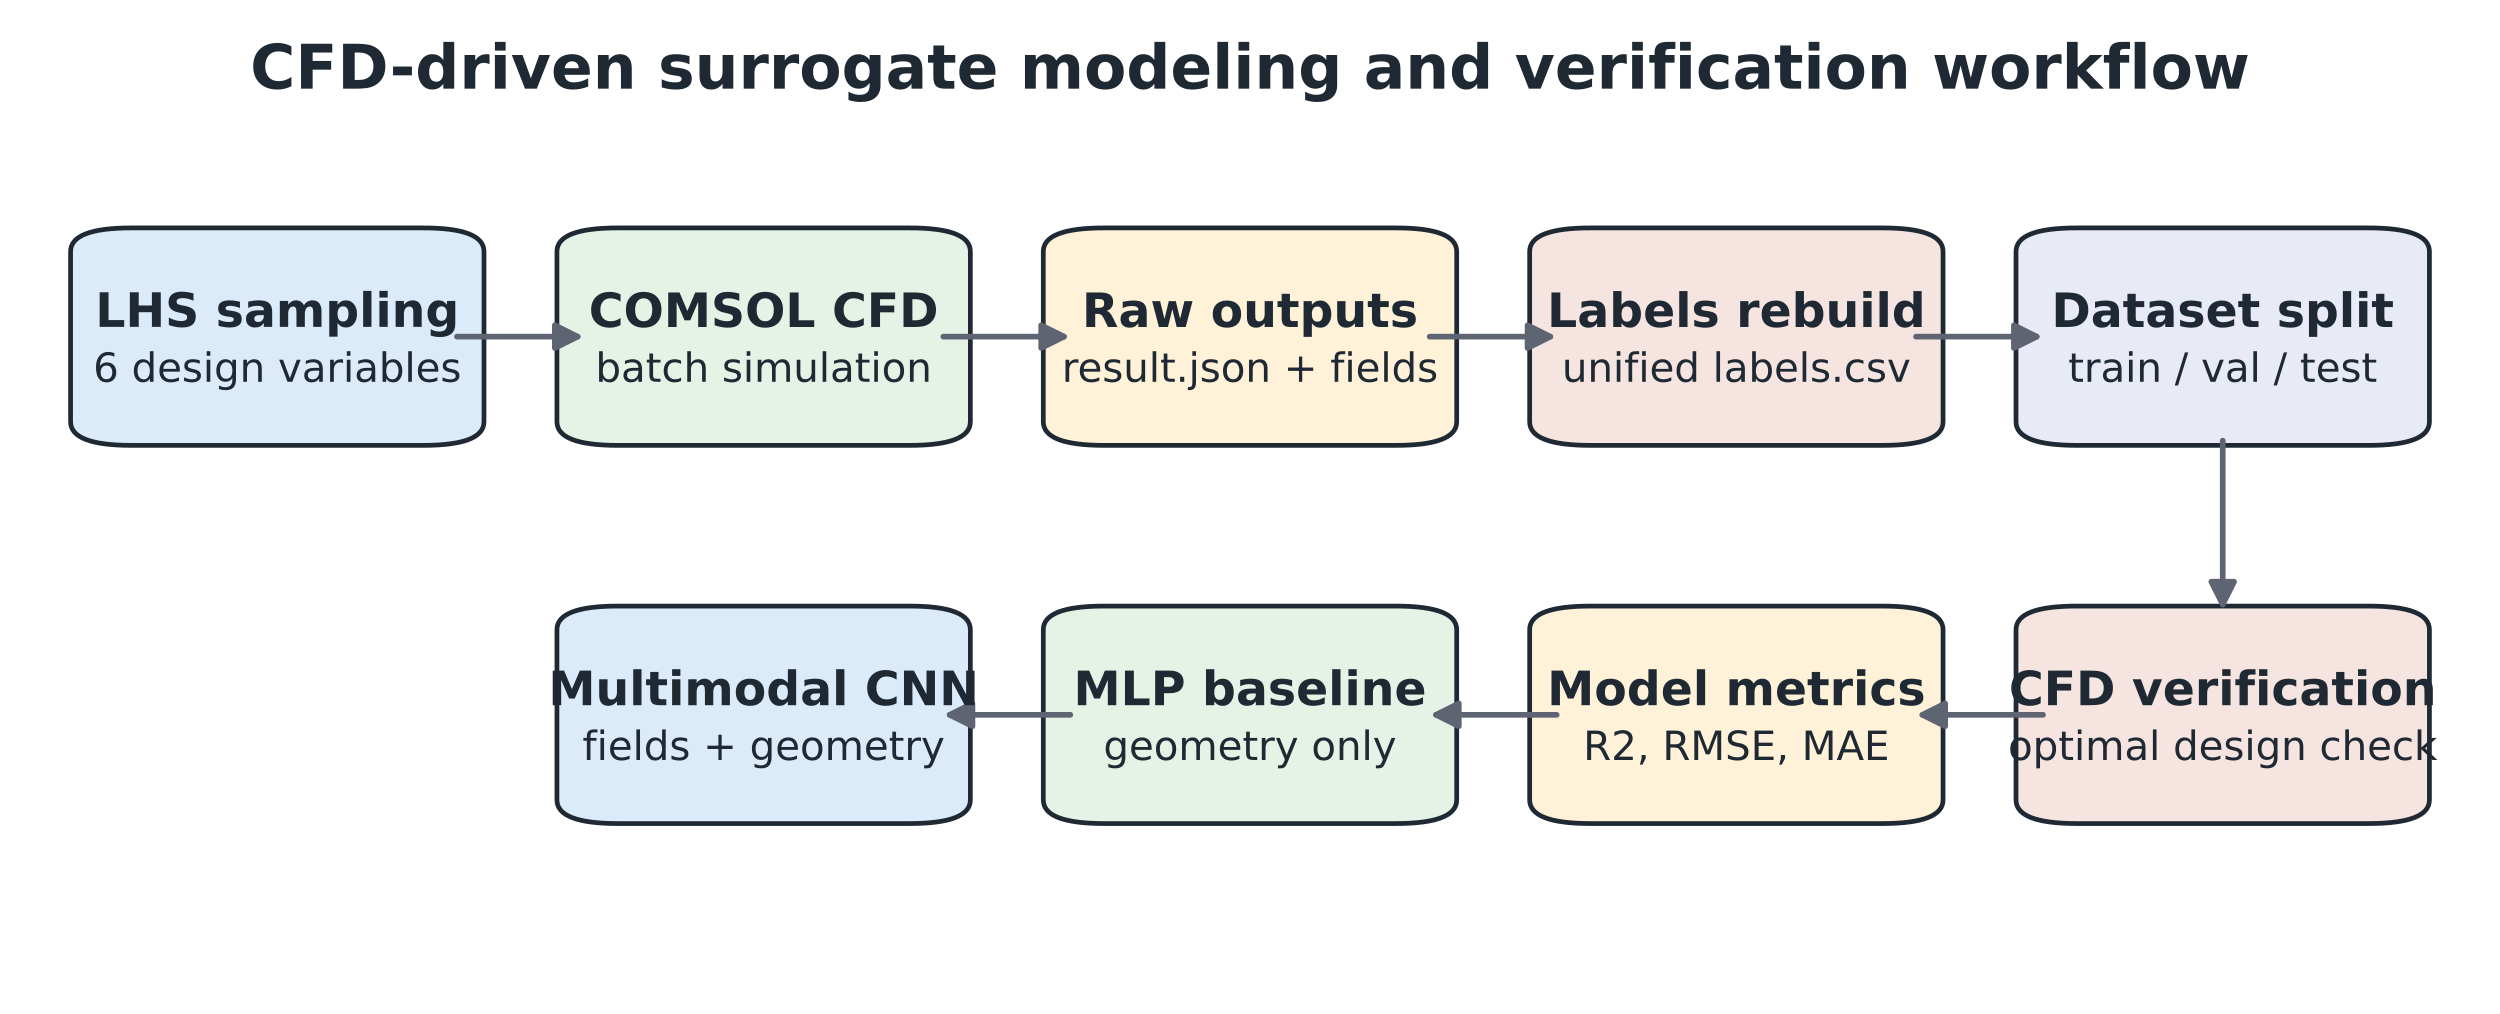
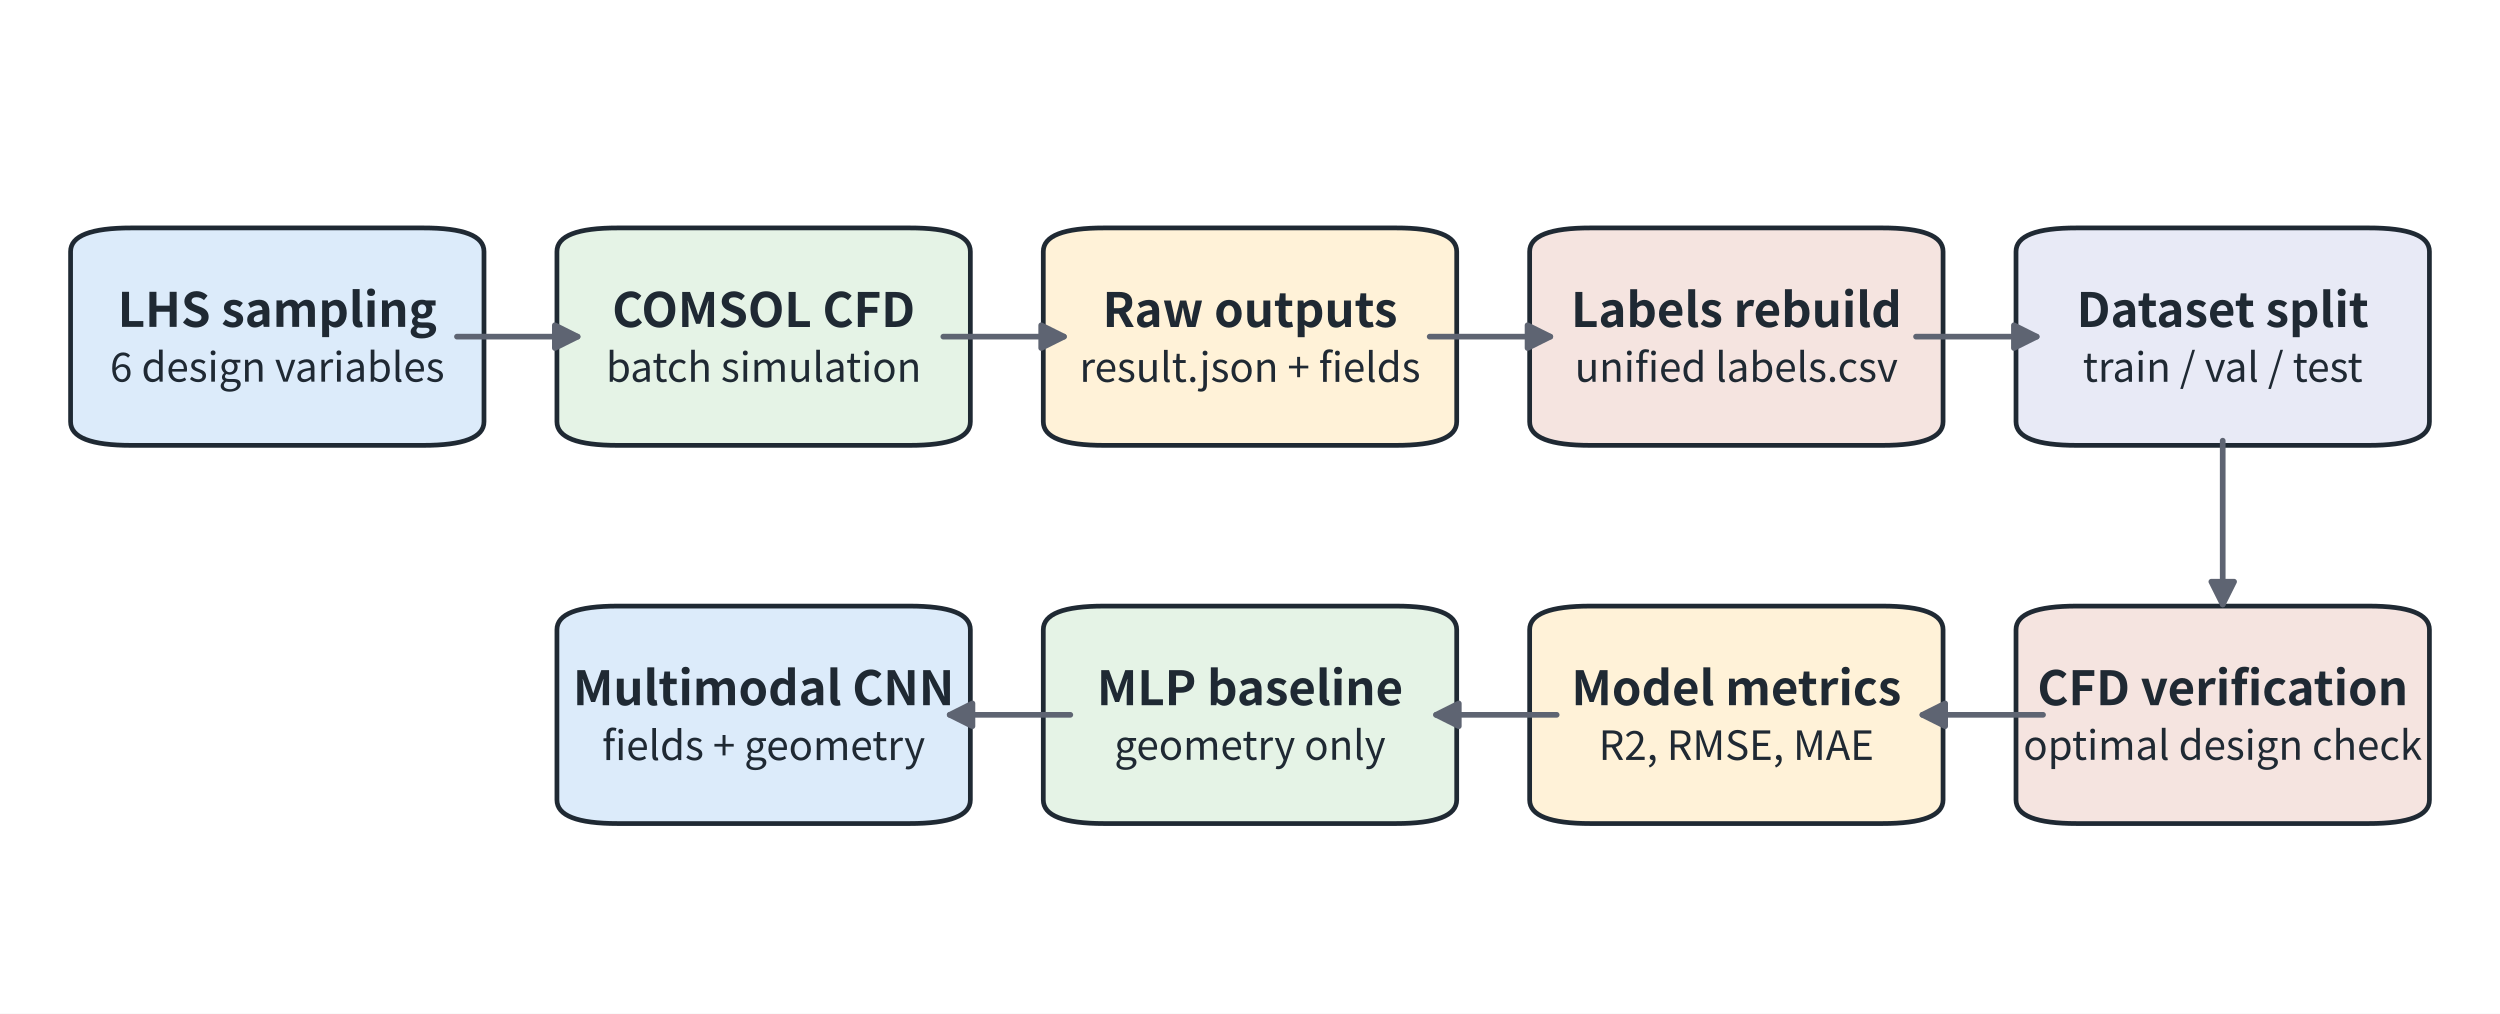
<svg xmlns="http://www.w3.org/2000/svg" width="527.76pt" height="213.984pt" viewBox="0 0 527.76 213.984" version="1.1">
  <defs>
    <style type="text/css">*{stroke-linejoin: round; stroke-linecap: butt}</style>
  </defs>
  <g id="figure_1">
    <g id="patch_1">
      <path d="M 0 213.984  L 527.76 213.984  L 527.76 0  L 0 0  z " style="fill: #ffffff" />
    </g>
    <g id="axes_1">
      <g id="patch_2">
-         <path d="M 27.734 94.019  L 89.338 94.019  Q 102.172 94.019 102.172 89.029  L 102.172 53.104  Q 102.172 48.115 89.338 48.115  L 27.734 48.115  Q 14.9 48.115 14.9 53.104  L 14.9 89.029  Q 14.9 94.019 27.734 94.019  z " clip-path="url(#p6211b20a36)" style="fill: #dcebfa; stroke: #1f2933; stroke-linejoin: miter" />
+         <path d="M 27.734 94.019  L 89.338 94.019  Q 102.172 94.019 102.172 89.029  L 102.172 53.104  Q 102.172 48.115 89.338 48.115  L 27.734 48.115  Q 14.9 48.115 14.9 53.104  L 14.9 89.029  Q 14.9 94.019 27.734 94.019  z " clip-path="url(#p37e84e8b72)" style="fill: #dcebfa; stroke: #1f2933; stroke-linejoin: miter" />
      </g>
      <g id="patch_3">
-         <path d="M 130.406 94.019  L 192.01 94.019  Q 204.844 94.019 204.844 89.029  L 204.844 53.104  Q 204.844 48.115 192.01 48.115  L 130.406 48.115  Q 117.572 48.115 117.572 53.104  L 117.572 89.029  Q 117.572 94.019 130.406 94.019  z " clip-path="url(#p6211b20a36)" style="fill: #e5f3e6; stroke: #1f2933; stroke-linejoin: miter" />
+         <path d="M 130.406 94.019  L 192.01 94.019  Q 204.844 94.019 204.844 89.029  L 204.844 53.104  Q 204.844 48.115 192.01 48.115  L 130.406 48.115  Q 117.572 48.115 117.572 53.104  L 117.572 89.029  Q 117.572 94.019 130.406 94.019  z " clip-path="url(#p37e84e8b72)" style="fill: #e5f3e6; stroke: #1f2933; stroke-linejoin: miter" />
      </g>
      <g id="patch_4">
-         <path d="M 233.078 94.019  L 294.682 94.019  Q 307.516 94.019 307.516 89.029  L 307.516 53.104  Q 307.516 48.115 294.682 48.115  L 233.078 48.115  Q 220.244 48.115 220.244 53.104  L 220.244 89.029  Q 220.244 94.019 233.078 94.019  z " clip-path="url(#p6211b20a36)" style="fill: #fff2d8; stroke: #1f2933; stroke-linejoin: miter" />
+         <path d="M 233.078 94.019  L 294.682 94.019  Q 307.516 94.019 307.516 89.029  L 307.516 53.104  Q 307.516 48.115 294.682 48.115  L 233.078 48.115  Q 220.244 48.115 220.244 53.104  L 220.244 89.029  Q 220.244 94.019 233.078 94.019  z " clip-path="url(#p37e84e8b72)" style="fill: #fff2d8; stroke: #1f2933; stroke-linejoin: miter" />
      </g>
      <g id="patch_5">
-         <path d="M 335.75 94.019  L 397.354 94.019  Q 410.188 94.019 410.188 89.029  L 410.188 53.104  Q 410.188 48.115 397.354 48.115  L 335.75 48.115  Q 322.916 48.115 322.916 53.104  L 322.916 89.029  Q 322.916 94.019 335.75 94.019  z " clip-path="url(#p6211b20a36)" style="fill: #f5e4e0; stroke: #1f2933; stroke-linejoin: miter" />
+         <path d="M 335.75 94.019  L 397.354 94.019  Q 410.188 94.019 410.188 89.029  L 410.188 53.104  Q 410.188 48.115 397.354 48.115  L 335.75 48.115  Q 322.916 48.115 322.916 53.104  L 322.916 89.029  Q 322.916 94.019 335.75 94.019  z " clip-path="url(#p37e84e8b72)" style="fill: #f5e4e0; stroke: #1f2933; stroke-linejoin: miter" />
      </g>
      <g id="patch_6">
-         <path d="M 438.422 94.019  L 500.026 94.019  Q 512.86 94.019 512.86 89.029  L 512.86 53.104  Q 512.86 48.115 500.026 48.115  L 438.422 48.115  Q 425.588 48.115 425.588 53.104  L 425.588 89.029  Q 425.588 94.019 438.422 94.019  z " clip-path="url(#p6211b20a36)" style="fill: #e8eaf6; stroke: #1f2933; stroke-linejoin: miter" />
+         <path d="M 438.422 94.019  L 500.026 94.019  Q 512.86 94.019 512.86 89.029  L 512.86 53.104  Q 512.86 48.115 500.026 48.115  L 438.422 48.115  Q 425.588 48.115 425.588 53.104  L 425.588 89.029  Q 425.588 94.019 438.422 94.019  z " clip-path="url(#p37e84e8b72)" style="fill: #e8eaf6; stroke: #1f2933; stroke-linejoin: miter" />
      </g>
      <g id="patch_7">
-         <path d="M 130.406 173.853  L 192.01 173.853  Q 204.844 173.853 204.844 168.863  L 204.844 132.938  Q 204.844 127.948 192.01 127.948  L 130.406 127.948  Q 117.572 127.948 117.572 132.938  L 117.572 168.863  Q 117.572 173.853 130.406 173.853  z " clip-path="url(#p6211b20a36)" style="fill: #dcebfa; stroke: #1f2933; stroke-linejoin: miter" />
+         <path d="M 130.406 173.853  L 192.01 173.853  Q 204.844 173.853 204.844 168.863  L 204.844 132.938  Q 204.844 127.948 192.01 127.948  L 130.406 127.948  Q 117.572 127.948 117.572 132.938  L 117.572 168.863  Q 117.572 173.853 130.406 173.853  z " clip-path="url(#p37e84e8b72)" style="fill: #dcebfa; stroke: #1f2933; stroke-linejoin: miter" />
      </g>
      <g id="patch_8">
-         <path d="M 233.078 173.853  L 294.682 173.853  Q 307.516 173.853 307.516 168.863  L 307.516 132.938  Q 307.516 127.948 294.682 127.948  L 233.078 127.948  Q 220.244 127.948 220.244 132.938  L 220.244 168.863  Q 220.244 173.853 233.078 173.853  z " clip-path="url(#p6211b20a36)" style="fill: #e5f3e6; stroke: #1f2933; stroke-linejoin: miter" />
+         <path d="M 233.078 173.853  L 294.682 173.853  Q 307.516 173.853 307.516 168.863  L 307.516 132.938  Q 307.516 127.948 294.682 127.948  L 233.078 127.948  Q 220.244 127.948 220.244 132.938  L 220.244 168.863  Q 220.244 173.853 233.078 173.853  z " clip-path="url(#p37e84e8b72)" style="fill: #e5f3e6; stroke: #1f2933; stroke-linejoin: miter" />
      </g>
      <g id="patch_9">
-         <path d="M 335.75 173.853  L 397.354 173.853  Q 410.188 173.853 410.188 168.863  L 410.188 132.938  Q 410.188 127.948 397.354 127.948  L 335.75 127.948  Q 322.916 127.948 322.916 132.938  L 322.916 168.863  Q 322.916 173.853 335.75 173.853  z " clip-path="url(#p6211b20a36)" style="fill: #fff2d8; stroke: #1f2933; stroke-linejoin: miter" />
+         <path d="M 335.75 173.853  L 397.354 173.853  Q 410.188 173.853 410.188 168.863  L 410.188 132.938  Q 410.188 127.948 397.354 127.948  L 335.75 127.948  Q 322.916 127.948 322.916 132.938  L 322.916 168.863  Q 322.916 173.853 335.75 173.853  z " clip-path="url(#p37e84e8b72)" style="fill: #fff2d8; stroke: #1f2933; stroke-linejoin: miter" />
      </g>
      <g id="patch_10">
-         <path d="M 438.422 173.853  L 500.026 173.853  Q 512.86 173.853 512.86 168.863  L 512.86 132.938  Q 512.86 127.948 500.026 127.948  L 438.422 127.948  Q 425.588 127.948 425.588 132.938  L 425.588 168.863  Q 425.588 173.853 438.422 173.853  z " clip-path="url(#p6211b20a36)" style="fill: #f5e4e0; stroke: #1f2933; stroke-linejoin: miter" />
+         <path d="M 438.422 173.853  L 500.026 173.853  Q 512.86 173.853 512.86 168.863  L 512.86 132.938  Q 512.86 127.948 500.026 127.948  L 438.422 127.948  Q 425.588 127.948 425.588 132.938  L 425.588 168.863  Q 425.588 173.853 438.422 173.853  z " clip-path="url(#p37e84e8b72)" style="fill: #f5e4e0; stroke: #1f2933; stroke-linejoin: miter" />
      </g>
      <g id="patch_11">
-         <path d="M 96.468 71.067  Q 109.87 71.067 121.93 71.067  " clip-path="url(#p6211b20a36)" style="fill: none; stroke: #5e6472; stroke-width: 1.2; stroke-linecap: round" />
-         <path d="M 117.13 68.667  L 121.93 71.067  L 117.13 73.467  z " clip-path="url(#p6211b20a36)" style="fill: #5e6472; stroke: #5e6472; stroke-width: 1.2; stroke-linecap: round" />
+         <path d="M 96.468 71.067  Q 109.87 71.067 121.93 71.067  " clip-path="url(#p37e84e8b72)" style="fill: none; stroke: #5e6472; stroke-width: 1.2; stroke-linecap: round" />
+         <path d="M 117.13 68.667  L 121.93 71.067  L 117.13 73.467  z " clip-path="url(#p37e84e8b72)" style="fill: #5e6472; stroke: #5e6472; stroke-width: 1.2; stroke-linecap: round" />
      </g>
      <g id="patch_12">
-         <path d="M 199.14 71.067  Q 212.542 71.067 224.602 71.067  " clip-path="url(#p6211b20a36)" style="fill: none; stroke: #5e6472; stroke-width: 1.2; stroke-linecap: round" />
-         <path d="M 219.802 68.667  L 224.602 71.067  L 219.802 73.467  z " clip-path="url(#p6211b20a36)" style="fill: #5e6472; stroke: #5e6472; stroke-width: 1.2; stroke-linecap: round" />
+         <path d="M 199.14 71.067  Q 212.542 71.067 224.602 71.067  " clip-path="url(#p37e84e8b72)" style="fill: none; stroke: #5e6472; stroke-width: 1.2; stroke-linecap: round" />
+         <path d="M 219.802 68.667  L 224.602 71.067  L 219.802 73.467  z " clip-path="url(#p37e84e8b72)" style="fill: #5e6472; stroke: #5e6472; stroke-width: 1.2; stroke-linecap: round" />
      </g>
      <g id="patch_13">
-         <path d="M 301.812 71.067  Q 315.214 71.067 327.274 71.067  " clip-path="url(#p6211b20a36)" style="fill: none; stroke: #5e6472; stroke-width: 1.2; stroke-linecap: round" />
-         <path d="M 322.474 68.667  L 327.274 71.067  L 322.474 73.467  z " clip-path="url(#p6211b20a36)" style="fill: #5e6472; stroke: #5e6472; stroke-width: 1.2; stroke-linecap: round" />
+         <path d="M 301.812 71.067  Q 315.214 71.067 327.274 71.067  " clip-path="url(#p37e84e8b72)" style="fill: none; stroke: #5e6472; stroke-width: 1.2; stroke-linecap: round" />
+         <path d="M 322.474 68.667  L 327.274 71.067  L 322.474 73.467  z " clip-path="url(#p37e84e8b72)" style="fill: #5e6472; stroke: #5e6472; stroke-width: 1.2; stroke-linecap: round" />
      </g>
      <g id="patch_14">
-         <path d="M 404.484 71.067  Q 417.886 71.067 429.946 71.067  " clip-path="url(#p6211b20a36)" style="fill: none; stroke: #5e6472; stroke-width: 1.2; stroke-linecap: round" />
-         <path d="M 425.146 68.667  L 429.946 71.067  L 425.146 73.467  z " clip-path="url(#p6211b20a36)" style="fill: #5e6472; stroke: #5e6472; stroke-width: 1.2; stroke-linecap: round" />
+         <path d="M 404.484 71.067  Q 417.886 71.067 429.946 71.067  " clip-path="url(#p37e84e8b72)" style="fill: none; stroke: #5e6472; stroke-width: 1.2; stroke-linecap: round" />
+         <path d="M 425.146 68.667  L 429.946 71.067  L 425.146 73.467  z " clip-path="url(#p37e84e8b72)" style="fill: #5e6472; stroke: #5e6472; stroke-width: 1.2; stroke-linecap: round" />
      </g>
      <g id="patch_15">
-         <path d="M 469.224 93.028  Q 469.224 110.983 469.224 127.596  " clip-path="url(#p6211b20a36)" style="fill: none; stroke: #5e6472; stroke-width: 1.2; stroke-linecap: round" />
-         <path d="M 471.624 122.796  L 469.224 127.596  L 466.824 122.796  z " clip-path="url(#p6211b20a36)" style="fill: #5e6472; stroke: #5e6472; stroke-width: 1.2; stroke-linecap: round" />
+         <path d="M 469.224 93.028  Q 469.224 110.983 469.224 127.596  " clip-path="url(#p37e84e8b72)" style="fill: none; stroke: #5e6472; stroke-width: 1.2; stroke-linecap: round" />
+         <path d="M 471.624 122.796  L 469.224 127.596  L 466.824 122.796  z " clip-path="url(#p37e84e8b72)" style="fill: #5e6472; stroke: #5e6472; stroke-width: 1.2; stroke-linecap: round" />
      </g>
      <g id="patch_16">
-         <path d="M 431.292 150.9  Q 417.89 150.9 405.83 150.9  " clip-path="url(#p6211b20a36)" style="fill: none; stroke: #5e6472; stroke-width: 1.2; stroke-linecap: round" />
-         <path d="M 410.63 153.3  L 405.83 150.9  L 410.63 148.5  z " clip-path="url(#p6211b20a36)" style="fill: #5e6472; stroke: #5e6472; stroke-width: 1.2; stroke-linecap: round" />
+         <path d="M 431.292 150.9  Q 417.89 150.9 405.83 150.9  " clip-path="url(#p37e84e8b72)" style="fill: none; stroke: #5e6472; stroke-width: 1.2; stroke-linecap: round" />
+         <path d="M 410.63 153.3  L 405.83 150.9  L 410.63 148.5  z " clip-path="url(#p37e84e8b72)" style="fill: #5e6472; stroke: #5e6472; stroke-width: 1.2; stroke-linecap: round" />
      </g>
      <g id="patch_17">
-         <path d="M 328.62 150.9  Q 315.218 150.9 303.158 150.9  " clip-path="url(#p6211b20a36)" style="fill: none; stroke: #5e6472; stroke-width: 1.2; stroke-linecap: round" />
-         <path d="M 307.958 153.3  L 303.158 150.9  L 307.958 148.5  z " clip-path="url(#p6211b20a36)" style="fill: #5e6472; stroke: #5e6472; stroke-width: 1.2; stroke-linecap: round" />
+         <path d="M 328.62 150.9  Q 315.218 150.9 303.158 150.9  " clip-path="url(#p37e84e8b72)" style="fill: none; stroke: #5e6472; stroke-width: 1.2; stroke-linecap: round" />
+         <path d="M 307.958 153.3  L 303.158 150.9  L 307.958 148.5  z " clip-path="url(#p37e84e8b72)" style="fill: #5e6472; stroke: #5e6472; stroke-width: 1.2; stroke-linecap: round" />
      </g>
      <g id="patch_18">
-         <path d="M 225.948 150.9  Q 212.546 150.9 200.486 150.9  " clip-path="url(#p6211b20a36)" style="fill: none; stroke: #5e6472; stroke-width: 1.2; stroke-linecap: round" />
-         <path d="M 205.286 153.3  L 200.486 150.9  L 205.286 148.5  z " clip-path="url(#p6211b20a36)" style="fill: #5e6472; stroke: #5e6472; stroke-width: 1.2; stroke-linecap: round" />
+         <path d="M 225.948 150.9  Q 212.546 150.9 200.486 150.9  " clip-path="url(#p37e84e8b72)" style="fill: none; stroke: #5e6472; stroke-width: 1.2; stroke-linecap: round" />
+         <path d="M 205.286 153.3  L 200.486 150.9  L 205.286 148.5  z " clip-path="url(#p37e84e8b72)" style="fill: #5e6472; stroke: #5e6472; stroke-width: 1.2; stroke-linecap: round" />
      </g>
      <g id="text_1">
-         <text style="font-weight: 700; font-size: 10px; font-family: 'DejaVu Sans'; text-anchor: middle; fill: #1f2933" x="58.536" y="68.997" transform="rotate(-0 58.536 68.99718)">LHS sampling</text>
+         <text style="fill: #1f2933; font: 700 10px 'Microsoft YaHei', 'SimHei', 'Noto Sans CJK SC', 'Arial Unicode MS', 'DejaVu Sans', sans-serif; text-anchor: middle" x="58.536" y="69.007" transform="rotate(-0 58.536 69.00655)">LHS sampling</text>
      </g>
      <g id="text_2">
-         <text style="font-size: 8.5px; font-family: 'DejaVu Sans'; text-anchor: middle; fill: #1f2933" x="58.536" y="80.597" transform="rotate(-0 58.536 80.59737)">6 design variables</text>
+         <text style="fill: #1f2933; font: 8.5px 'Microsoft YaHei', 'SimHei', 'Noto Sans CJK SC', 'Arial Unicode MS', 'DejaVu Sans', sans-serif; text-anchor: middle" x="58.536" y="80.568" transform="rotate(-0 58.536 80.56815)">6 design variables</text>
      </g>
      <g id="text_3">
-         <text style="font-weight: 700; font-size: 10px; font-family: 'DejaVu Sans'; text-anchor: middle; fill: #1f2933" x="161.208" y="69.036" transform="rotate(-0 161.208 69.03624)">COMSOL CFD</text>
+         <text style="fill: #1f2933; font: 700 10px 'Microsoft YaHei', 'SimHei', 'Noto Sans CJK SC', 'Arial Unicode MS', 'DejaVu Sans', sans-serif; text-anchor: middle" x="161.208" y="69.031" transform="rotate(-0 161.208 69.03077)">COMSOL CFD</text>
      </g>
      <g id="text_4">
-         <text style="font-size: 8.5px; font-family: 'DejaVu Sans'; text-anchor: middle; fill: #1f2933" x="161.208" y="80.597" transform="rotate(-0 161.208 80.59737)">batch simulation</text>
+         <text style="fill: #1f2933; font: 8.5px 'Microsoft YaHei', 'SimHei', 'Noto Sans CJK SC', 'Arial Unicode MS', 'DejaVu Sans', sans-serif; text-anchor: middle" x="161.208" y="80.593" transform="rotate(-0 161.208 80.59272)">batch simulation</text>
      </g>
      <g id="text_5">
-         <text style="font-weight: 700; font-size: 10px; font-family: 'DejaVu Sans'; text-anchor: middle; fill: #1f2933" x="263.88" y="69.036" transform="rotate(-0 263.88 69.03624)">Raw outputs</text>
+         <text style="fill: #1f2933; font: 700 10px 'Microsoft YaHei', 'SimHei', 'Noto Sans CJK SC', 'Arial Unicode MS', 'DejaVu Sans', sans-serif; text-anchor: middle" x="263.88" y="69.031" transform="rotate(-0 263.88 69.03077)">Raw outputs</text>
      </g>
      <g id="text_6">
-         <text style="font-size: 8.5px; font-family: 'DejaVu Sans'; text-anchor: middle; fill: #1f2933" x="263.88" y="80.597" transform="rotate(-0 263.88 80.59737)">result.json + fields</text>
+         <text style="fill: #1f2933; font: 8.5px 'Microsoft YaHei', 'SimHei', 'Noto Sans CJK SC', 'Arial Unicode MS', 'DejaVu Sans', sans-serif; text-anchor: middle" x="263.88" y="80.618" transform="rotate(-0 263.88 80.61796)">result.json + fields</text>
      </g>
      <g id="text_7">
-         <text style="font-weight: 700; font-size: 10px; font-family: 'DejaVu Sans'; text-anchor: middle; fill: #1f2933" x="366.552" y="69.036" transform="rotate(-0 366.552 69.03624)">Labels rebuild</text>
+         <text style="fill: #1f2933; font: 700 10px 'Microsoft YaHei', 'SimHei', 'Noto Sans CJK SC', 'Arial Unicode MS', 'DejaVu Sans', sans-serif; text-anchor: middle" x="366.552" y="69.031" transform="rotate(-0 366.552 69.03077)">Labels rebuild</text>
      </g>
      <g id="text_8">
-         <text style="font-size: 8.5px; font-family: 'DejaVu Sans'; text-anchor: middle; fill: #1f2933" x="366.552" y="80.597" transform="rotate(-0 366.552 80.59737)">unified labels.csv</text>
+         <text style="fill: #1f2933; font: 8.5px 'Microsoft YaHei', 'SimHei', 'Noto Sans CJK SC', 'Arial Unicode MS', 'DejaVu Sans', sans-serif; text-anchor: middle" x="366.552" y="80.593" transform="rotate(-0 366.552 80.59272)">unified labels.csv</text>
      </g>
      <g id="text_9">
-         <text style="font-weight: 700; font-size: 10px; font-family: 'DejaVu Sans'; text-anchor: middle; fill: #1f2933" x="469.224" y="69.036" transform="rotate(-0 469.224 69.03624)">Dataset split</text>
+         <text style="fill: #1f2933; font: 700 10px 'Microsoft YaHei', 'SimHei', 'Noto Sans CJK SC', 'Arial Unicode MS', 'DejaVu Sans', sans-serif; text-anchor: middle" x="469.224" y="69.031" transform="rotate(-0 469.224 69.03077)">Dataset split</text>
      </g>
      <g id="text_10">
-         <text style="font-size: 8.5px; font-family: 'DejaVu Sans'; text-anchor: middle; fill: #1f2933" x="469.224" y="80.597" transform="rotate(-0 469.224 80.59737)">train / val / test</text>
+         <text style="fill: #1f2933; font: 8.5px 'Microsoft YaHei', 'SimHei', 'Noto Sans CJK SC', 'Arial Unicode MS', 'DejaVu Sans', sans-serif; text-anchor: middle" x="469.224" y="80.593" transform="rotate(-0 469.224 80.59272)">train / val / test</text>
      </g>
      <g id="text_11">
-         <text style="font-weight: 700; font-size: 10px; font-family: 'DejaVu Sans'; text-anchor: middle; fill: #1f2933" x="161.208" y="148.87" transform="rotate(-0 161.208 148.8698)">Multimodal CNN</text>
+         <text style="fill: #1f2933; font: 700 10px 'Microsoft YaHei', 'SimHei', 'Noto Sans CJK SC', 'Arial Unicode MS', 'DejaVu Sans', sans-serif; text-anchor: middle" x="161.208" y="148.864" transform="rotate(-0 161.208 148.8644)">Multimodal CNN</text>
      </g>
      <g id="text_12">
-         <text style="font-size: 8.5px; font-family: 'DejaVu Sans'; text-anchor: middle; fill: #1f2933" x="161.208" y="160.431" transform="rotate(-0 161.208 160.431)">fields + geometry</text>
+         <text style="fill: #1f2933; font: 8.5px 'Microsoft YaHei', 'SimHei', 'Noto Sans CJK SC', 'Arial Unicode MS', 'DejaVu Sans', sans-serif; text-anchor: middle" x="161.208" y="160.452" transform="rotate(-0 161.208 160.4516)">fields + geometry</text>
      </g>
      <g id="text_13">
-         <text style="font-weight: 700; font-size: 10px; font-family: 'DejaVu Sans'; text-anchor: middle; fill: #1f2933" x="263.88" y="148.87" transform="rotate(-0 263.88 148.8698)">MLP baseline</text>
+         <text style="fill: #1f2933; font: 700 10px 'Microsoft YaHei', 'SimHei', 'Noto Sans CJK SC', 'Arial Unicode MS', 'DejaVu Sans', sans-serif; text-anchor: middle" x="263.88" y="148.864" transform="rotate(-0 263.88 148.8644)">MLP baseline</text>
      </g>
      <g id="text_14">
-         <text style="font-size: 8.5px; font-family: 'DejaVu Sans'; text-anchor: middle; fill: #1f2933" x="263.88" y="160.431" transform="rotate(-0 263.88 160.431)">geometry only</text>
+         <text style="fill: #1f2933; font: 8.5px 'Microsoft YaHei', 'SimHei', 'Noto Sans CJK SC', 'Arial Unicode MS', 'DejaVu Sans', sans-serif; text-anchor: middle" x="263.88" y="160.402" transform="rotate(-0 263.88 160.4018)">geometry only</text>
      </g>
      <g id="text_15">
-         <text style="font-weight: 700; font-size: 10px; font-family: 'DejaVu Sans'; text-anchor: middle; fill: #1f2933" x="366.552" y="148.87" transform="rotate(-0 366.552 148.8698)">Model metrics</text>
+         <text style="fill: #1f2933; font: 700 10px 'Microsoft YaHei', 'SimHei', 'Noto Sans CJK SC', 'Arial Unicode MS', 'DejaVu Sans', sans-serif; text-anchor: middle" x="366.552" y="148.864" transform="rotate(-0 366.552 148.8644)">Model metrics</text>
      </g>
      <g id="text_16">
-         <text style="font-size: 8.5px; font-family: 'DejaVu Sans'; text-anchor: middle; fill: #1f2933" x="366.552" y="160.431" transform="rotate(-0 366.552 160.431)">R2, RMSE, MAE</text>
+         <text style="fill: #1f2933; font: 8.5px 'Microsoft YaHei', 'SimHei', 'Noto Sans CJK SC', 'Arial Unicode MS', 'DejaVu Sans', sans-serif; text-anchor: middle" x="366.552" y="160.426" transform="rotate(-0 366.552 160.4263)">R2, RMSE, MAE</text>
      </g>
      <g id="text_17">
-         <text style="font-weight: 700; font-size: 10px; font-family: 'DejaVu Sans'; text-anchor: middle; fill: #1f2933" x="469.224" y="148.87" transform="rotate(-0 469.224 148.8698)">CFD verification</text>
+         <text style="fill: #1f2933; font: 700 10px 'Microsoft YaHei', 'SimHei', 'Noto Sans CJK SC', 'Arial Unicode MS', 'DejaVu Sans', sans-serif; text-anchor: middle" x="469.224" y="148.864" transform="rotate(-0 469.224 148.8644)">CFD verification</text>
      </g>
      <g id="text_18">
-         <text style="font-size: 8.5px; font-family: 'DejaVu Sans'; text-anchor: middle; fill: #1f2933" x="469.224" y="160.431" transform="rotate(-0 469.224 160.431)">optimal design check</text>
-       </g>
-       <g id="text_19">
-         <text style="font-weight: 700; font-size: 13px; font-family: 'DejaVu Sans'; text-anchor: middle; fill: #1f2933" x="263.88" y="18.72" transform="rotate(-0 263.88 18.71977)">CFD-driven surrogate modeling and verification workflow</text>
+         <text style="fill: #1f2933; font: 8.5px 'Microsoft YaHei', 'SimHei', 'Noto Sans CJK SC', 'Arial Unicode MS', 'DejaVu Sans', sans-serif; text-anchor: middle" x="469.224" y="160.402" transform="rotate(-0 469.224 160.4018)">optimal design check</text>
      </g>
    </g>
  </g>
  <defs>
-     <clipPath id="p6211b20a36">
+     <clipPath id="p37e84e8b72">
      <rect x="7.2" y="7.2" width="513.36" height="199.584" />
    </clipPath>
  </defs>
</svg>
